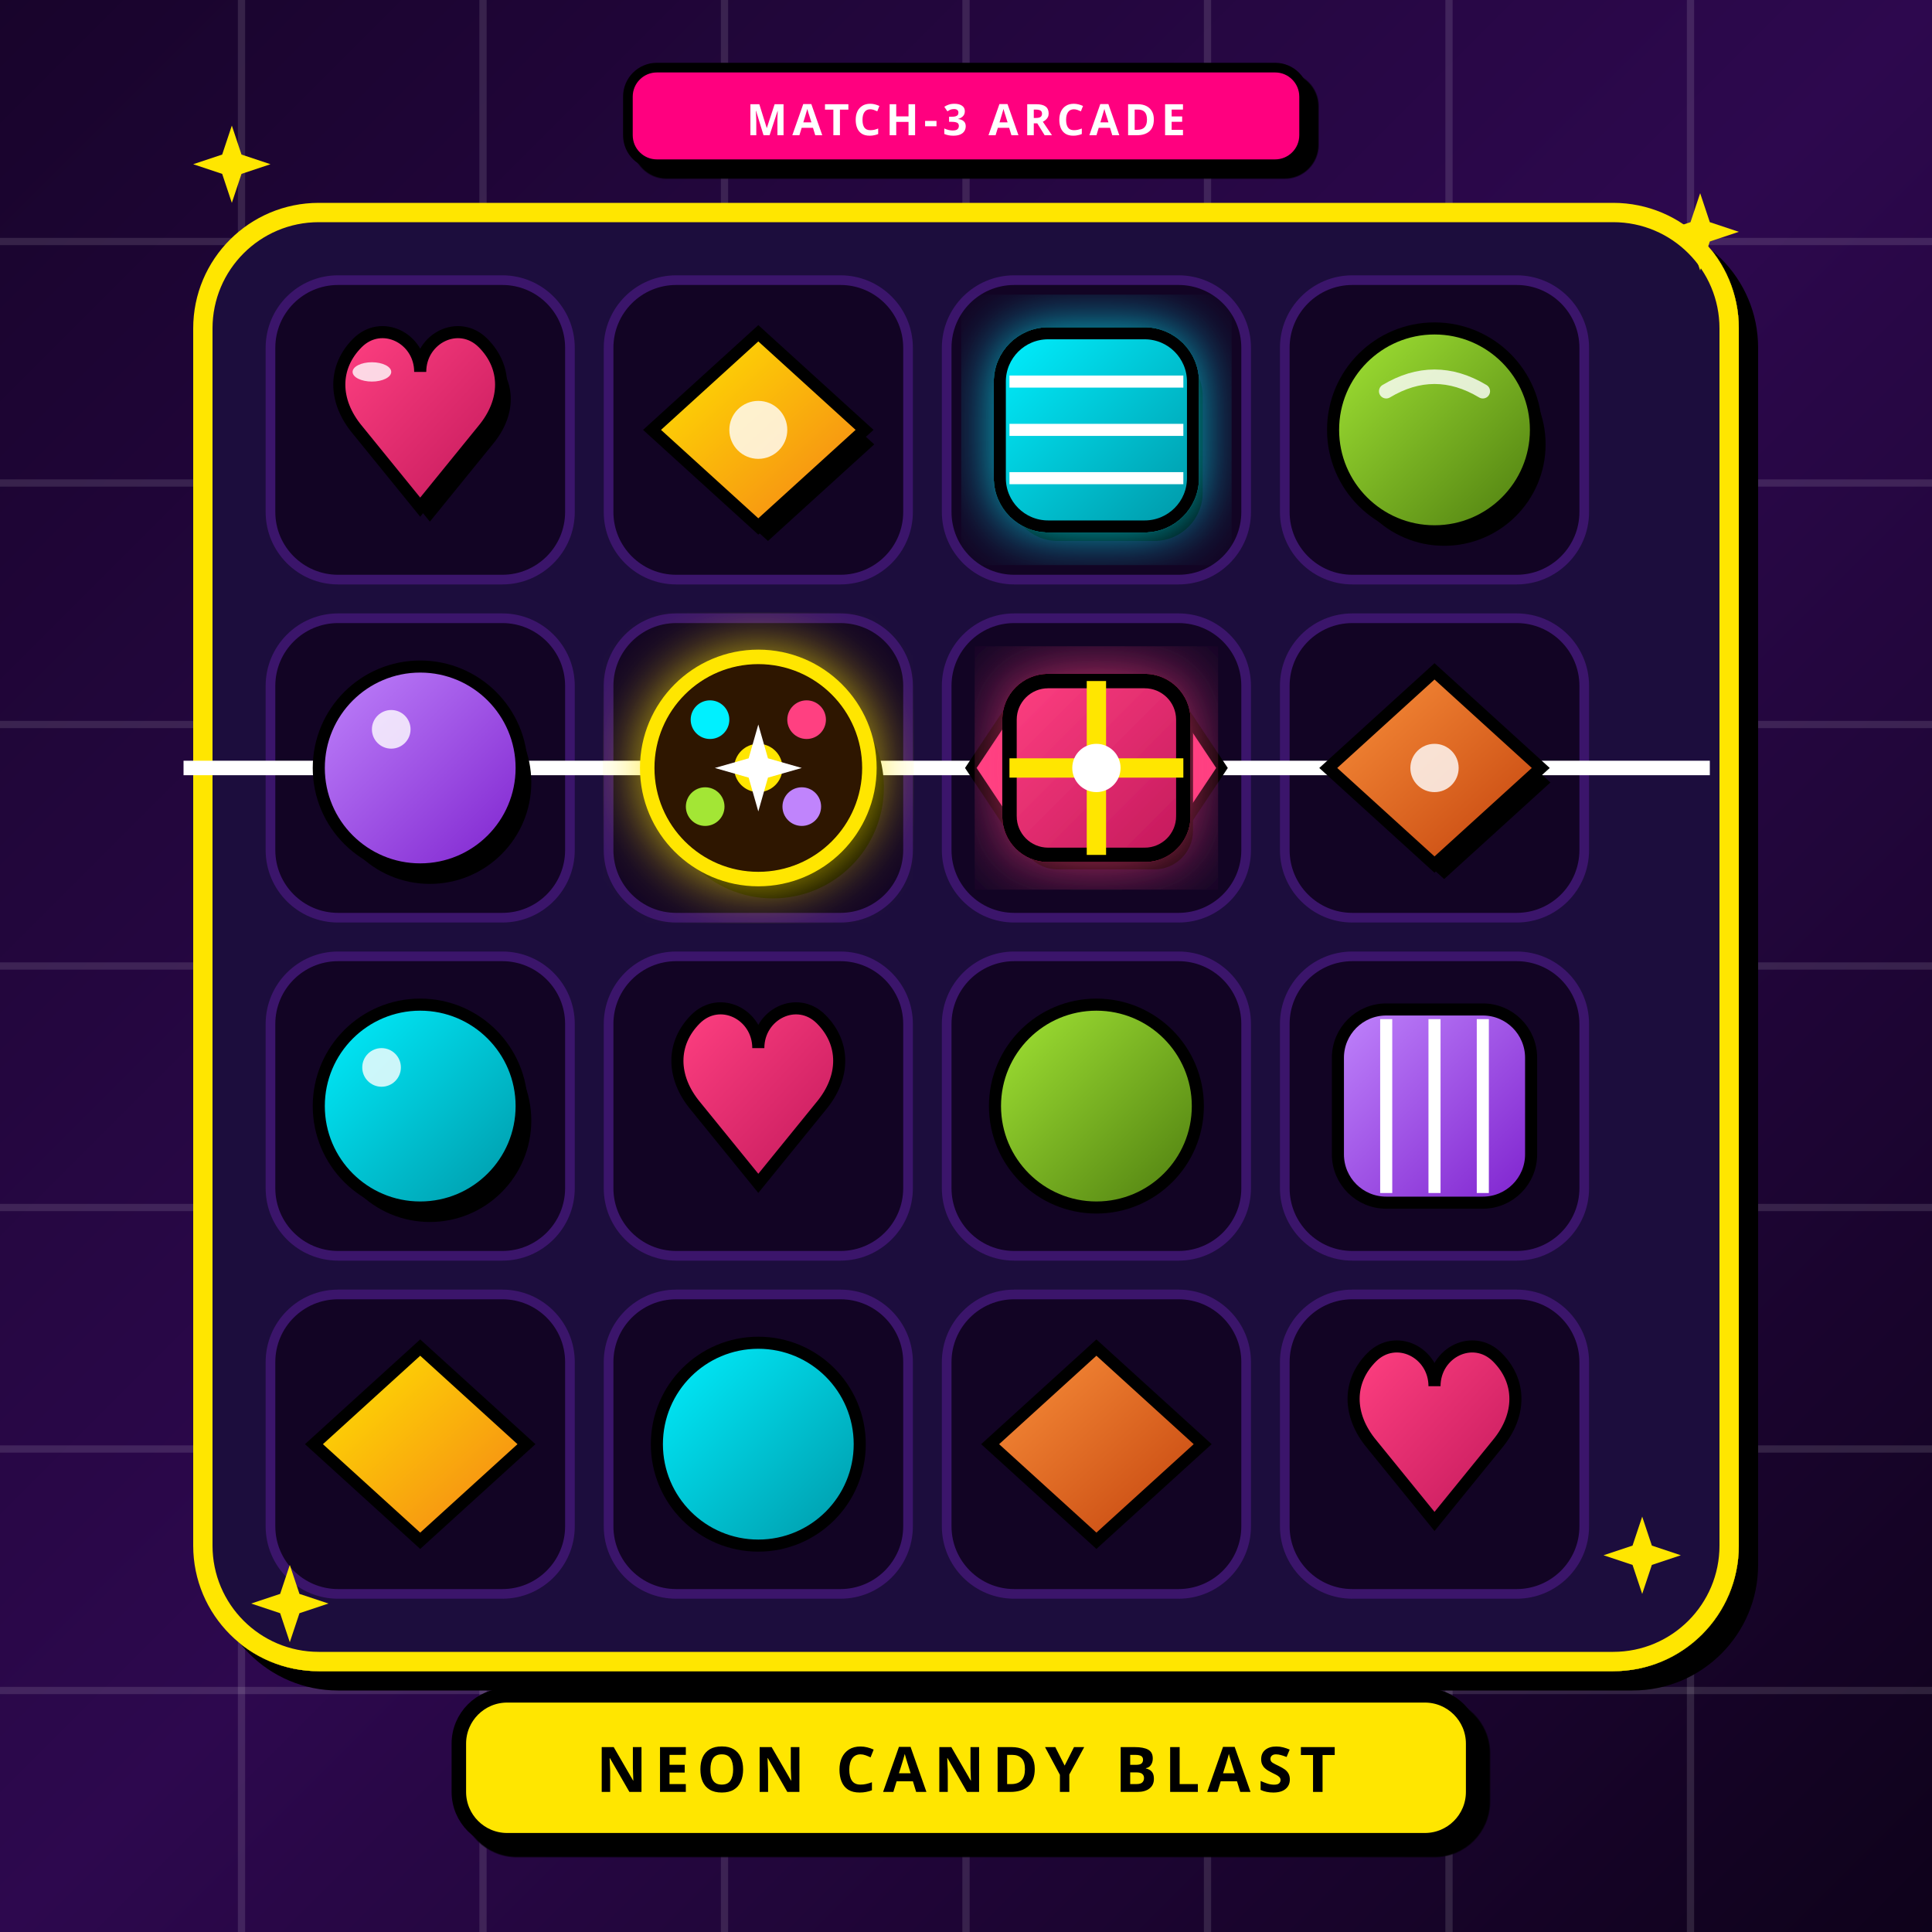
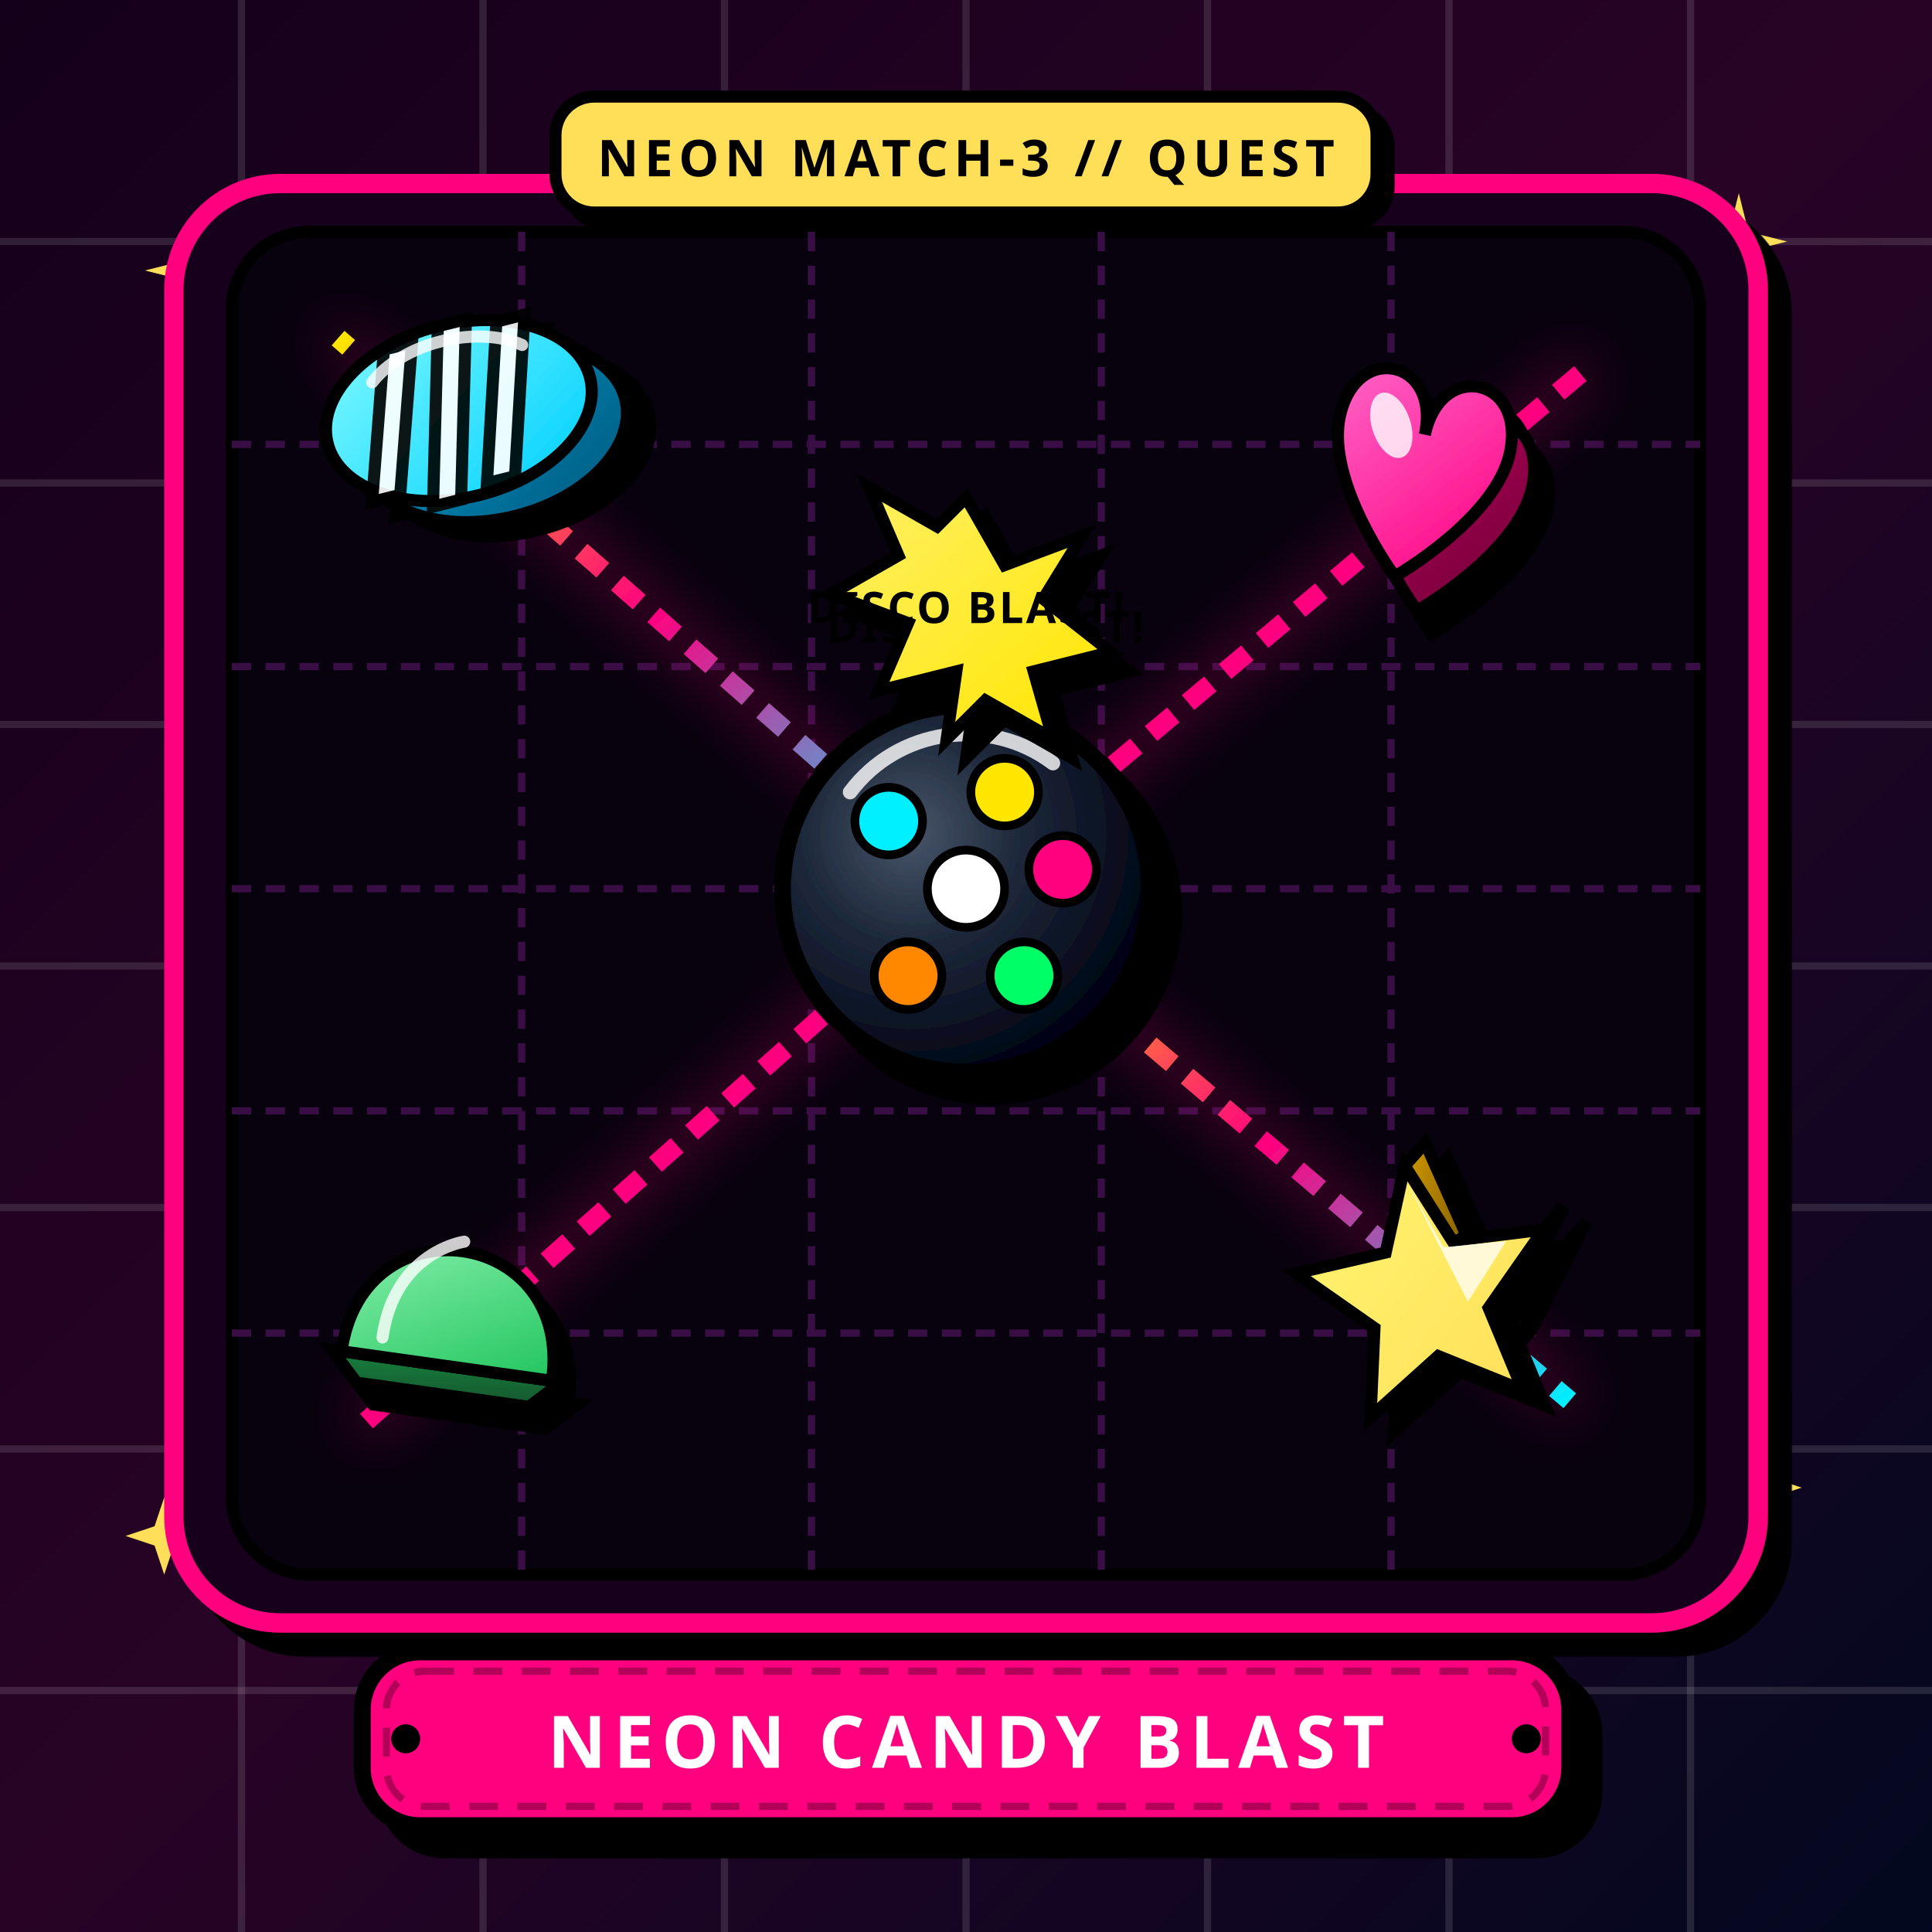
<svg xmlns="http://www.w3.org/2000/svg" viewBox="0 0 400 400" width="100%" height="100%">
  <defs>
    <linearGradient id="candyBgDark" x1="0%" y1="0%" x2="100%" y2="100%">
-       <stop offset="0%" stop-color="#18042b" />
-       <stop offset="50%" stop-color="#2d084e" />
-       <stop offset="100%" stop-color="#0e021a" />
+       <stop offset="0%" stop-color="#14001a" />
+       <stop offset="50%" stop-color="#280326" />
+       <stop offset="100%" stop-color="#02081f" />
    </linearGradient>
    <linearGradient id="candyBgLight" x1="0%" y1="0%" x2="100%" y2="100%">
      <stop offset="0%" stop-color="#FFFDF0" />
-       <stop offset="50%" stop-color="#FFF8E7" />
+       <stop offset="50%" stop-color="#FFF1F8" />
      <stop offset="100%" stop-color="#FCE7F3" />
    </linearGradient>
-     <linearGradient id="rubyGrad" x1="0%" y1="0%" x2="100%" y2="100%">
-       <stop offset="0%" stop-color="#ff4081" />
-       <stop offset="100%" stop-color="#c2185b" />
-     </linearGradient>
-     <linearGradient id="lemonGrad" x1="0%" y1="0%" x2="100%" y2="100%">
-       <stop offset="0%" stop-color="#ffe600" />
-       <stop offset="100%" stop-color="#f57f17" />
-     </linearGradient>
-     <linearGradient id="cyanGrad" x1="0%" y1="0%" x2="100%" y2="100%">
-       <stop offset="0%" stop-color="#00f0ff" />
-       <stop offset="100%" stop-color="#0097a7" />
-     </linearGradient>
-     <linearGradient id="limeGrad" x1="0%" y1="0%" x2="100%" y2="100%">
-       <stop offset="0%" stop-color="#a3e635" />
-       <stop offset="100%" stop-color="#4d7c0f" />
-     </linearGradient>
-     <linearGradient id="purpleGrad" x1="0%" y1="0%" x2="100%" y2="100%">
-       <stop offset="0%" stop-color="#c084fc" />
-       <stop offset="100%" stop-color="#7e22ce" />
-     </linearGradient>
-     <linearGradient id="orangeGrad" x1="0%" y1="0%" x2="100%" y2="100%">
-       <stop offset="0%" stop-color="#fb923c" />
-       <stop offset="100%" stop-color="#c2410c" />
-     </linearGradient>
-     <filter id="neonGlow" x="-20%" y="-20%" width="140%" height="140%">
-       <feDropShadow dx="0" dy="0" stdDeviation="6" flood-color="#00f0ff" flood-opacity="0.8" />
-     </filter>
-     <filter id="pinkGlow" x="-20%" y="-20%" width="140%" height="140%">
-       <feDropShadow dx="0" dy="0" stdDeviation="8" flood-color="#ff4081" flood-opacity="0.85" />
-     </filter>
-     <filter id="goldGlow" x="-20%" y="-20%" width="140%" height="140%">
-       <feDropShadow dx="0" dy="0" stdDeviation="6" flood-color="#ffe600" flood-opacity="0.8" />
-     </filter>
+     <linearGradient id="candyPinkFace" x1="0%" y1="0%" x2="100%" y2="100%">
+       <stop offset="0%" stop-color="#FF63C6" />
+       <stop offset="100%" stop-color="#FF007F" />
+     </linearGradient>
+     <linearGradient id="candyPinkSide" x1="0%" y1="0%" x2="100%" y2="100%">
+       <stop offset="0%" stop-color="#BA005C" />
+       <stop offset="100%" stop-color="#700037" />
+     </linearGradient>
+     <linearGradient id="candyCyanFace" x1="0%" y1="0%" x2="100%" y2="100%">
+       <stop offset="0%" stop-color="#7DF9FF" />
+       <stop offset="100%" stop-color="#00D0FF" />
+     </linearGradient>
+     <linearGradient id="candyCyanSide" x1="0%" y1="0%" x2="100%" y2="100%">
+       <stop offset="0%" stop-color="#0099CC" />
+       <stop offset="100%" stop-color="#005B80" />
+     </linearGradient>
+     <linearGradient id="candyGoldFace" x1="0%" y1="0%" x2="100%" y2="100%">
+       <stop offset="0%" stop-color="#FFF570" />
+       <stop offset="100%" stop-color="#FFDE59" />
+     </linearGradient>
+     <linearGradient id="candyGoldSide" x1="0%" y1="0%" x2="100%" y2="100%">
+       <stop offset="0%" stop-color="#D49B00" />
+       <stop offset="100%" stop-color="#805D00" />
+     </linearGradient>
+     <linearGradient id="candyLimeFace" x1="0%" y1="0%" x2="100%" y2="100%">
+       <stop offset="0%" stop-color="#86EFAC" />
+       <stop offset="100%" stop-color="#22C55E" />
+     </linearGradient>
+     <linearGradient id="candyLimeSide" x1="0%" y1="0%" x2="100%" y2="100%">
+       <stop offset="0%" stop-color="#15803D" />
+       <stop offset="100%" stop-color="#14532D" />
+     </linearGradient>
+     <radialGradient id="discoSphere" cx="35%" cy="35%" r="65%">
+       <stop offset="0%" stop-color="#475569" />
+       <stop offset="45%" stop-color="#1E293B" />
+       <stop offset="100%" stop-color="#020617" />
+     </radialGradient>
+     <linearGradient id="discoLaser" x1="0%" y1="0%" x2="100%" y2="100%">
+       <stop offset="0%" stop-color="#FFE600" />
+       <stop offset="50%" stop-color="#FF007F" />
+       <stop offset="100%" stop-color="#00F0FF" />
+     </linearGradient>
+     <linearGradient id="badgeGold" x1="0%" y1="0%" x2="100%" y2="100%">
+       <stop offset="0%" stop-color="#FFF066" />
+       <stop offset="100%" stop-color="#FFE600" />
+     </linearGradient>
    <filter id="brutalShadow" x="-10%" y="-10%" width="130%" height="130%">
      <feDropShadow dx="4" dy="4" stdDeviation="0" flood-color="#000000" flood-opacity="1" />
    </filter>
+     <filter id="brutalShadowLg" x="-15%" y="-15%" width="135%" height="135%">
+       <feDropShadow dx="5" dy="5" stdDeviation="0" flood-color="#000000" flood-opacity="1" />
+     </filter>
    <filter id="brutalShadowSm" x="-10%" y="-10%" width="130%" height="130%">
-       <feDropShadow dx="2" dy="2" stdDeviation="0" flood-color="#000000" flood-opacity="1" />
+       <feDropShadow dx="2.5" dy="2.5" stdDeviation="0" flood-color="#000000" flood-opacity="1" />
+     </filter>
+     <filter id="candyGlow" x="-20%" y="-20%" width="140%" height="140%">
+       <feDropShadow dx="0" dy="0" stdDeviation="6" flood-color="#FF007F" flood-opacity="0.8" />
    </filter>
  </defs>
  <style>
    .theme-bg { fill: url(#candyBgDark); }
    .theme-grid-line { stroke: #FFFFFF; stroke-opacity: 0.12; }
-     .theme-board-bg { fill: #1f093d; stroke: #FFE600; }
-     .theme-slot-bg { fill: #120424; stroke: #3b156b; }
-     .theme-badge-rect { fill: #FFE600; stroke: #000000; }
-     .theme-badge-text { fill: #000000; }
-     .theme-tag-rect { fill: #FF007F; stroke: #000000; }
-     .theme-tag-text { fill: #FFFFFF; }
+     .theme-frame-bg { fill: #13041A; stroke: #FF007F; }
+     .theme-stage-grid { stroke: #380E45; }
+     .theme-badge-rect { fill: #FF007F; stroke: #000000; }
+     .theme-badge-text { fill: #FFFFFF; }
+     .theme-tag-rect { fill: #FFDE59; stroke: #000000; }
+     .theme-tag-text { fill: #000000; }

    @media (prefers-color-scheme: light) {
      .theme-bg { fill: url(#candyBgLight); }
      .theme-grid-line { stroke: #000000; stroke-opacity: 0.08; }
-       .theme-board-bg { fill: #FFFFFF; stroke: #000000; }
-       .theme-slot-bg { fill: #F1F5F9; stroke: #E2E8F0; }
-       .theme-badge-rect { fill: #FFE600; stroke: #000000; }
-       .theme-badge-text { fill: #000000; }
-       .theme-tag-rect { fill: #FF007F; stroke: #000000; }
-       .theme-tag-text { fill: #FFFFFF; }
+       .theme-frame-bg { fill: #FFFFFF; stroke: #000000; }
+       .theme-stage-grid { stroke: #FCE7F3; }
+       .theme-badge-rect { fill: #FF007F; stroke: #000000; }
+       .theme-badge-text { fill: #FFFFFF; }
+       .theme-tag-rect { fill: #FFDE59; stroke: #000000; }
+       .theme-tag-text { fill: #000000; }
    }
  </style>
  <rect width="400" height="400" class="theme-bg" />
  <g class="theme-grid-line" stroke-width="1.5">
    <line x1="0" y1="50" x2="400" y2="50" />
    <line x1="0" y1="100" x2="400" y2="100" />
    <line x1="0" y1="150" x2="400" y2="150" />
    <line x1="0" y1="200" x2="400" y2="200" />
    <line x1="0" y1="250" x2="400" y2="250" />
    <line x1="0" y1="300" x2="400" y2="300" />
    <line x1="0" y1="350" x2="400" y2="350" />
    <line x1="50" y1="0" x2="50" y2="400" />
    <line x1="100" y1="0" x2="100" y2="400" />
    <line x1="150" y1="0" x2="150" y2="400" />
    <line x1="200" y1="0" x2="200" y2="400" />
    <line x1="250" y1="0" x2="250" y2="400" />
    <line x1="300" y1="0" x2="300" y2="400" />
    <line x1="350" y1="0" x2="350" y2="400" />
  </g>
-   <g filter="url(#brutalShadow)">
-     <rect x="42" y="44" width="316" height="300" rx="24" class="theme-board-bg" stroke-width="4" />
-   </g>
-   <g class="theme-slot-bg" stroke-width="2">
-     <rect x="56" y="58" width="62" height="62" rx="14" />
-     <rect x="126" y="58" width="62" height="62" rx="14" />
-     <rect x="196" y="58" width="62" height="62" rx="14" />
-     <rect x="266" y="58" width="62" height="62" rx="14" />
-     <rect x="56" y="128" width="62" height="62" rx="14" />
-     <rect x="126" y="128" width="62" height="62" rx="14" />
-     <rect x="196" y="128" width="62" height="62" rx="14" />
-     <rect x="266" y="128" width="62" height="62" rx="14" />
-     <rect x="56" y="198" width="62" height="62" rx="14" />
-     <rect x="126" y="198" width="62" height="62" rx="14" />
-     <rect x="196" y="198" width="62" height="62" rx="14" />
-     <rect x="266" y="198" width="62" height="62" rx="14" />
-     <rect x="56" y="268" width="62" height="62" rx="14" />
-     <rect x="126" y="268" width="62" height="62" rx="14" />
-     <rect x="196" y="268" width="62" height="62" rx="14" />
-     <rect x="266" y="268" width="62" height="62" rx="14" />
-   </g>
-   <line x1="38" y1="159" x2="354" y2="159" stroke="#00F0FF" stroke-width="8" opacity="0.6" filter="url(#neonGlow)" />
-   <line x1="38" y1="159" x2="354" y2="159" stroke="#FFFFFF" stroke-width="3" />
-   <g transform="translate(61, 63)">
-     <path d="M 26,14 C 26,7 18,3 13,8 C 8,13 8,20 13,26 L 26,42 L 39,26 C 44,20 44,13 39,8 C 34,3 26,7 26,14 Z" fill="#000000" transform="translate(2, 3)" />
-     <path d="M 26,14 C 26,7 18,3 13,8 C 8,13 8,20 13,26 L 26,42 L 39,26 C 44,20 44,13 39,8 C 34,3 26,7 26,14 Z" fill="url(#rubyGrad)" stroke="#000000" stroke-width="2.5" />
-     <ellipse cx="16" cy="14" rx="4" ry="2" fill="#FFFFFF" opacity="0.8" />
-   </g>
-   <g transform="translate(131, 63)">
-     <polygon points="26,6 48,26 26,46 4,26" fill="#000000" transform="translate(2, 3)" />
-     <polygon points="26,6 48,26 26,46 4,26" fill="url(#lemonGrad)" stroke="#000000" stroke-width="2.5" />
-     <circle cx="26" cy="26" r="6" fill="#FFFFFF" opacity="0.8" />
-   </g>
-   <g transform="translate(201, 63)">
-     <rect x="6" y="6" width="40" height="40" rx="10" fill="#000000" transform="translate(2, 3)" />
-     <rect x="6" y="6" width="40" height="40" rx="10" fill="url(#cyanGrad)" stroke="#000000" stroke-width="2.5" filter="url(#neonGlow)" />
-     <line x1="8" y1="16" x2="44" y2="16" stroke="#FFFFFF" stroke-width="2.5" />
-     <line x1="8" y1="26" x2="44" y2="26" stroke="#FFFFFF" stroke-width="2.5" />
-     <line x1="8" y1="36" x2="44" y2="36" stroke="#FFFFFF" stroke-width="2.5" />
-   </g>
-   <g transform="translate(271, 63)">
-     <circle cx="26" cy="26" r="21" fill="#000000" transform="translate(2, 3)" />
-     <circle cx="26" cy="26" r="21" fill="url(#limeGrad)" stroke="#000000" stroke-width="2.5" />
-     <path d="M 16,18 Q 26,12 36,18" stroke="#FFFFFF" stroke-width="3" stroke-linecap="round" fill="none" opacity="0.8" />
-   </g>
-   <g transform="translate(61, 133)">
-     <circle cx="26" cy="26" r="21" fill="#000000" transform="translate(2, 3)" />
-     <circle cx="26" cy="26" r="21" fill="url(#purpleGrad)" stroke="#000000" stroke-width="2.5" />
-     <circle cx="20" cy="18" r="4" fill="#FFFFFF" opacity="0.8" />
-   </g>
-   <g transform="translate(131, 133)">
-     <circle cx="26" cy="26" r="23" fill="#000000" transform="translate(3, 4)" />
-     <circle cx="26" cy="26" r="23" fill="#2D1200" stroke="#FFE600" stroke-width="3" filter="url(#goldGlow)" />
-     <circle cx="16" cy="16" r="4" fill="#00F0FF" />
-     <circle cx="36" cy="16" r="4" fill="#FF4081" />
-     <circle cx="26" cy="26" r="5" fill="#FFE600" />
-     <circle cx="15" cy="34" r="4" fill="#A3E635" />
-     <circle cx="35" cy="34" r="4" fill="#C084FC" />
-     <polygon points="26,17 28,24 35,26 28,28 26,35 24,28 17,26 24,24" fill="#FFFFFF" />
-   </g>
-   <g transform="translate(201, 133)">
-     <polygon points="0,26 8,14 8,38" fill="#FF4081" stroke="#000000" stroke-width="2" />
-     <polygon points="52,26 44,14 44,38" fill="#FF4081" stroke="#000000" stroke-width="2" />
-     <rect x="8" y="8" width="36" height="36" rx="8" fill="#000000" transform="translate(2, 3)" />
-     <rect x="8" y="8" width="36" height="36" rx="8" fill="url(#rubyGrad)" stroke="#000000" stroke-width="3" filter="url(#pinkGlow)" />
-     <line x1="8" y1="26" x2="44" y2="26" stroke="#FFE600" stroke-width="4" />
-     <line x1="26" y1="8" x2="26" y2="44" stroke="#FFE600" stroke-width="4" />
-     <circle cx="26" cy="26" r="5" fill="#FFFFFF" />
-   </g>
-   <g transform="translate(271, 133)">
-     <polygon points="26,6 48,26 26,46 4,26" fill="#000000" transform="translate(2, 3)" />
-     <polygon points="26,6 48,26 26,46 4,26" fill="url(#orangeGrad)" stroke="#000000" stroke-width="2.5" />
-     <circle cx="26" cy="26" r="5" fill="#FFFFFF" opacity="0.8" />
-   </g>
-   <g transform="translate(61, 203)">
-     <circle cx="26" cy="26" r="21" fill="#000000" transform="translate(2, 3)" />
-     <circle cx="26" cy="26" r="21" fill="url(#cyanGrad)" stroke="#000000" stroke-width="2.5" />
-     <circle cx="18" cy="18" r="4" fill="#FFFFFF" opacity="0.8" />
-   </g>
-   <g transform="translate(131, 203)">
-     <path d="M 26,14 C 26,7 18,3 13,8 C 8,13 8,20 13,26 L 26,42 L 39,26 C 44,20 44,13 39,8 C 34,3 26,7 26,14 Z" fill="url(#rubyGrad)" stroke="#000000" stroke-width="2.5" />
-   </g>
-   <g transform="translate(201, 203)">
-     <circle cx="26" cy="26" r="21" fill="url(#limeGrad)" stroke="#000000" stroke-width="2.5" />
-   </g>
-   <g transform="translate(271, 203)">
-     <rect x="6" y="6" width="40" height="40" rx="10" fill="url(#purpleGrad)" stroke="#000000" stroke-width="2.5" />
-     <line x1="16" y1="8" x2="16" y2="44" stroke="#FFFFFF" stroke-width="2.5" />
-     <line x1="26" y1="8" x2="26" y2="44" stroke="#FFFFFF" stroke-width="2.5" />
-     <line x1="36" y1="8" x2="36" y2="44" stroke="#FFFFFF" stroke-width="2.5" />
-   </g>
-   <g transform="translate(61, 273)">
-     <polygon points="26,6 48,26 26,46 4,26" fill="url(#lemonGrad)" stroke="#000000" stroke-width="2.5" />
-   </g>
-   <g transform="translate(131, 273)">
-     <circle cx="26" cy="26" r="21" fill="url(#cyanGrad)" stroke="#000000" stroke-width="2.5" />
-   </g>
-   <g transform="translate(201, 273)">
-     <polygon points="26,6 48,26 26,46 4,26" fill="url(#orangeGrad)" stroke="#000000" stroke-width="2.5" />
-   </g>
-   <g transform="translate(271, 273)">
-     <path d="M 26,14 C 26,7 18,3 13,8 C 8,13 8,20 13,26 L 26,42 L 39,26 C 44,20 44,13 39,8 C 34,3 26,7 26,14 Z" fill="url(#rubyGrad)" stroke="#000000" stroke-width="2.5" />
-   </g>
-   <g fill="#FFE600">
-     <polygon points="48,26 50,32 56,34 50,36 48,42 46,36 40,34 46,32" />
-     <polygon points="352,40 354,46 360,48 354,50 352,56 350,50 344,48 350,46" />
-     <polygon points="340,314 342,320 348,322 342,324 340,330 338,324 332,322 338,320" />
-     <polygon points="60,324 62,330 68,332 62,334 60,340 58,334 52,332 58,330" />
-   </g>
-   <g transform="translate(200, 24)" filter="url(#brutalShadowSm)">
-     <rect x="-70" y="-10" width="140" height="20" rx="6" class="theme-tag-rect" stroke-width="2" />
-     <text x="0" y="4" class="theme-tag-text" font-family="'Impact', 'Arial Black', sans-serif" font-size="9" font-weight="900" text-anchor="middle" letter-spacing="1">MATCH-3 ARCADE</text>
-   </g>
-   <g transform="translate(200, 366)" filter="url(#brutalShadowSm)">
-     <rect x="-105" y="-15" width="210" height="30" rx="10" class="theme-badge-rect" stroke-width="3" />
-     <text x="0" y="5" class="theme-badge-text" font-family="'Impact', 'Arial Black', sans-serif" font-size="13" font-weight="900" text-anchor="middle" letter-spacing="1.5">NEON CANDY BLAST</text>
-   </g>
+   <g fill="#FFDE59">
+     <polygon points="40,46 42,54 50,56 42,58 40,66 38,58 30,56 38,54" />
+     <polygon points="360,40 362,48 370,50 362,52 360,60 358,52 350,50 358,48" />
+     <polygon points="365,300 367,306 373,308 367,310 365,316 363,310 357,308 363,306" />
+     <polygon points="34,310 36,316 42,318 36,320 34,326 32,320 26,318 32,316" />
+   </g>
+   <g filter="url(#brutalShadowLg)">
+     <rect x="36" y="38" width="328" height="298" rx="22" class="theme-frame-bg" stroke-width="4" />
+   </g>
+   <rect x="48" y="48" width="304" height="278" rx="16" fill="#08010E" stroke="#000000" stroke-width="2.5" />
+   <g class="theme-stage-grid" stroke-width="1.5" stroke-dasharray="4,3">
+     <line x1="48" y1="92" x2="352" y2="92" />
+     <line x1="48" y1="138" x2="352" y2="138" />
+     <line x1="48" y1="184" x2="352" y2="184" />
+     <line x1="48" y1="230" x2="352" y2="230" />
+     <line x1="48" y1="276" x2="352" y2="276" />
+     <line x1="108" y1="48" x2="108" y2="326" />
+     <line x1="168" y1="48" x2="168" y2="326" />
+     <line x1="228" y1="48" x2="228" y2="326" />
+     <line x1="288" y1="48" x2="288" y2="326" />
+   </g>
+   <g filter="url(#candyGlow)">
+     <line x1="200" y1="184" x2="70" y2="70" stroke="url(#discoLaser)" stroke-width="4" stroke-dasharray="6,4" />
+     <line x1="200" y1="184" x2="330" y2="75" stroke="url(#discoLaser)" stroke-width="4" stroke-dasharray="6,4" />
+     <line x1="200" y1="184" x2="75" y2="295" stroke="url(#discoLaser)" stroke-width="4" stroke-dasharray="6,4" />
+     <line x1="200" y1="184" x2="325" y2="290" stroke="url(#discoLaser)" stroke-width="4" stroke-dasharray="6,4" />
+   </g>
+   <g transform="translate(95, 85) rotate(-14)" filter="url(#brutalShadow)">
+     <g stroke="#000000" stroke-width="2.5">
+       <ellipse cx="6" cy="6" rx="28" ry="18" fill="url(#candyCyanSide)" />
+       <ellipse cx="0" cy="0" rx="28" ry="18" fill="url(#candyCyanFace)" />
+       <path d="M -12,-16 L -6,-16 L -16,14 L -22,14 Z" fill="#FFFFFF" opacity="0.9" />
+       <path d="M 0,-18 L 6,-18 L -4,18 L -10,18 Z" fill="#FFFFFF" opacity="0.9" />
+       <path d="M 12,-16 L 18,-16 L 8,16 L 2,16 Z" fill="#FFFFFF" opacity="0.9" />
+     </g>
+     <path d="M -16,-10 A 20 12 0 0 1 16,-10" stroke="#FFFFFF" stroke-width="2.5" stroke-linecap="round" fill="none" opacity="0.8" />
+   </g>
+   <g transform="translate(295, 90) rotate(12)" filter="url(#brutalShadow)">
+     <g stroke="#000000" stroke-width="2.5">
+       <path d="M 6,6 C 6,-10 24,-10 24,6 C 24,20 6,36 6,36 C 6,36 -12,20 -12,6 C -12,-10 6,-10 6,6 Z" fill="url(#candyPinkSide)" />
+       <path d="M 0,0 C 0,-16 18,-16 18,0 C 18,14 0,30 0,30 C 0,30 -18,14 -18,0 C -18,-16 0,-16 0,0 Z" fill="url(#candyPinkFace)" />
+     </g>
+     <ellipse cx="-6" cy="-4" rx="4" ry="7" transform="rotate(-30)" fill="#FFFFFF" opacity="0.8" />
+   </g>
+   <g transform="translate(95, 265) rotate(8)" filter="url(#brutalShadow)">
+     <g stroke="#000000" stroke-width="2.5">
+       <polygon points="-24,18 -18,24 18,24 24,18" fill="url(#candyLimeSide)" />
+       <path d="M -22,18 C -22,-14 22,-14 22,18 Z" fill="url(#candyLimeFace)" />
+     </g>
+     <path d="M -14,14 C -14,-4 0,-8 0,-8" stroke="#FFFFFF" stroke-width="2.5" stroke-linecap="round" fill="none" opacity="0.8" />
+   </g>
+   <g transform="translate(295, 265) rotate(-10)" filter="url(#brutalShadow)">
+     <g stroke="#000000" stroke-width="2.5">
+       <polygon points="0,-24 5,-28 10,-8 5,-4" fill="url(#candyGoldSide)" />
+       <polygon points="26,-6 31,-10 16,10 11,14" fill="url(#candyGoldSide)" />
+       <polygon points="0,-24 7,-7 26,-6 12,8 16,26 0,16 -16,26 -12,8 -26,-6 -7,-7" fill="url(#candyGoldFace)" />
+     </g>
+     <polygon points="0,-20 5,-6 18,-5 8,6" fill="#FFFFFF" opacity="0.75" />
+   </g>
+   <g transform="translate(200, 184)" filter="url(#brutalShadowLg)">
+     <circle cx="0" cy="0" r="38" fill="url(#discoSphere)" stroke="#000000" stroke-width="3.5" />
+     <g stroke="#000000" stroke-width="1.8">
+       <circle cx="-16" cy="-14" r="7" fill="#00F0FF" />
+       <circle cx="8" cy="-20" r="7" fill="#FFE600" />
+       <circle cx="20" cy="-4" r="7" fill="#FF007F" />
+       <circle cx="12" cy="18" r="7" fill="#00FF66" />
+       <circle cx="-12" cy="18" r="7" fill="#FF8800" />
+       <circle cx="0" cy="0" r="8" fill="#FFFFFF" />
+     </g>
+     <path d="M -24,-20 A 30 30 0 0 1 18,-26" stroke="#FFFFFF" stroke-width="3" stroke-linecap="round" fill="none" opacity="0.8" />
+   </g>
+   <g transform="translate(200, 125)" filter="url(#brutalShadow)">
+     <polygon points="0,-22 8,-8 24,-14 16,-1 30,10 14,14 18,28 4,20 -4,28 -2,14 -18,18 -12,4 -28,-2 -14,-10 -20,-24 -6,-16" fill="url(#badgeGold)" stroke="#000000" stroke-width="2.5" />
+     <text x="0" y="4" font-family="'Impact', 'Arial Black', sans-serif" font-weight="900" font-size="9" fill="#000000" text-anchor="middle" letter-spacing="0.5">
+       DISCO BLAST!
+     </text>
+   </g>
+   <g transform="translate(200, 32)" filter="url(#brutalShadowSm)">
+     <rect x="-85" y="-12" width="170" height="24" rx="8" class="theme-tag-rect" stroke-width="2.5" />
+     <text x="0" y="4.5" class="theme-tag-text" font-family="'Impact', 'Arial Black', sans-serif" font-weight="900" font-size="10.5" text-anchor="middle" letter-spacing="1.2">
+       NEON MATCH-3 // QUEST
+     </text>
+   </g>
+   <g transform="translate(200, 360)" filter="url(#brutalShadowLg)">
+     <rect x="-125" y="-18" width="250" height="36" rx="12" class="theme-badge-rect" stroke-width="3.5" />
+     <rect x="-120" y="-14" width="240" height="28" rx="8" fill="none" stroke="#000000" stroke-width="1.5" stroke-dasharray="6,4" opacity="0.3" />
+     <text x="0" y="6" class="theme-badge-text" font-family="'Impact', 'Arial Black', sans-serif" font-weight="900" font-size="15" text-anchor="middle" letter-spacing="1.5">
+       NEON CANDY BLAST
+     </text>
+   </g>
+   <circle cx="84" cy="360" r="3" fill="#000000" />
+   <circle cx="316" cy="360" r="3" fill="#000000" />
</svg>
